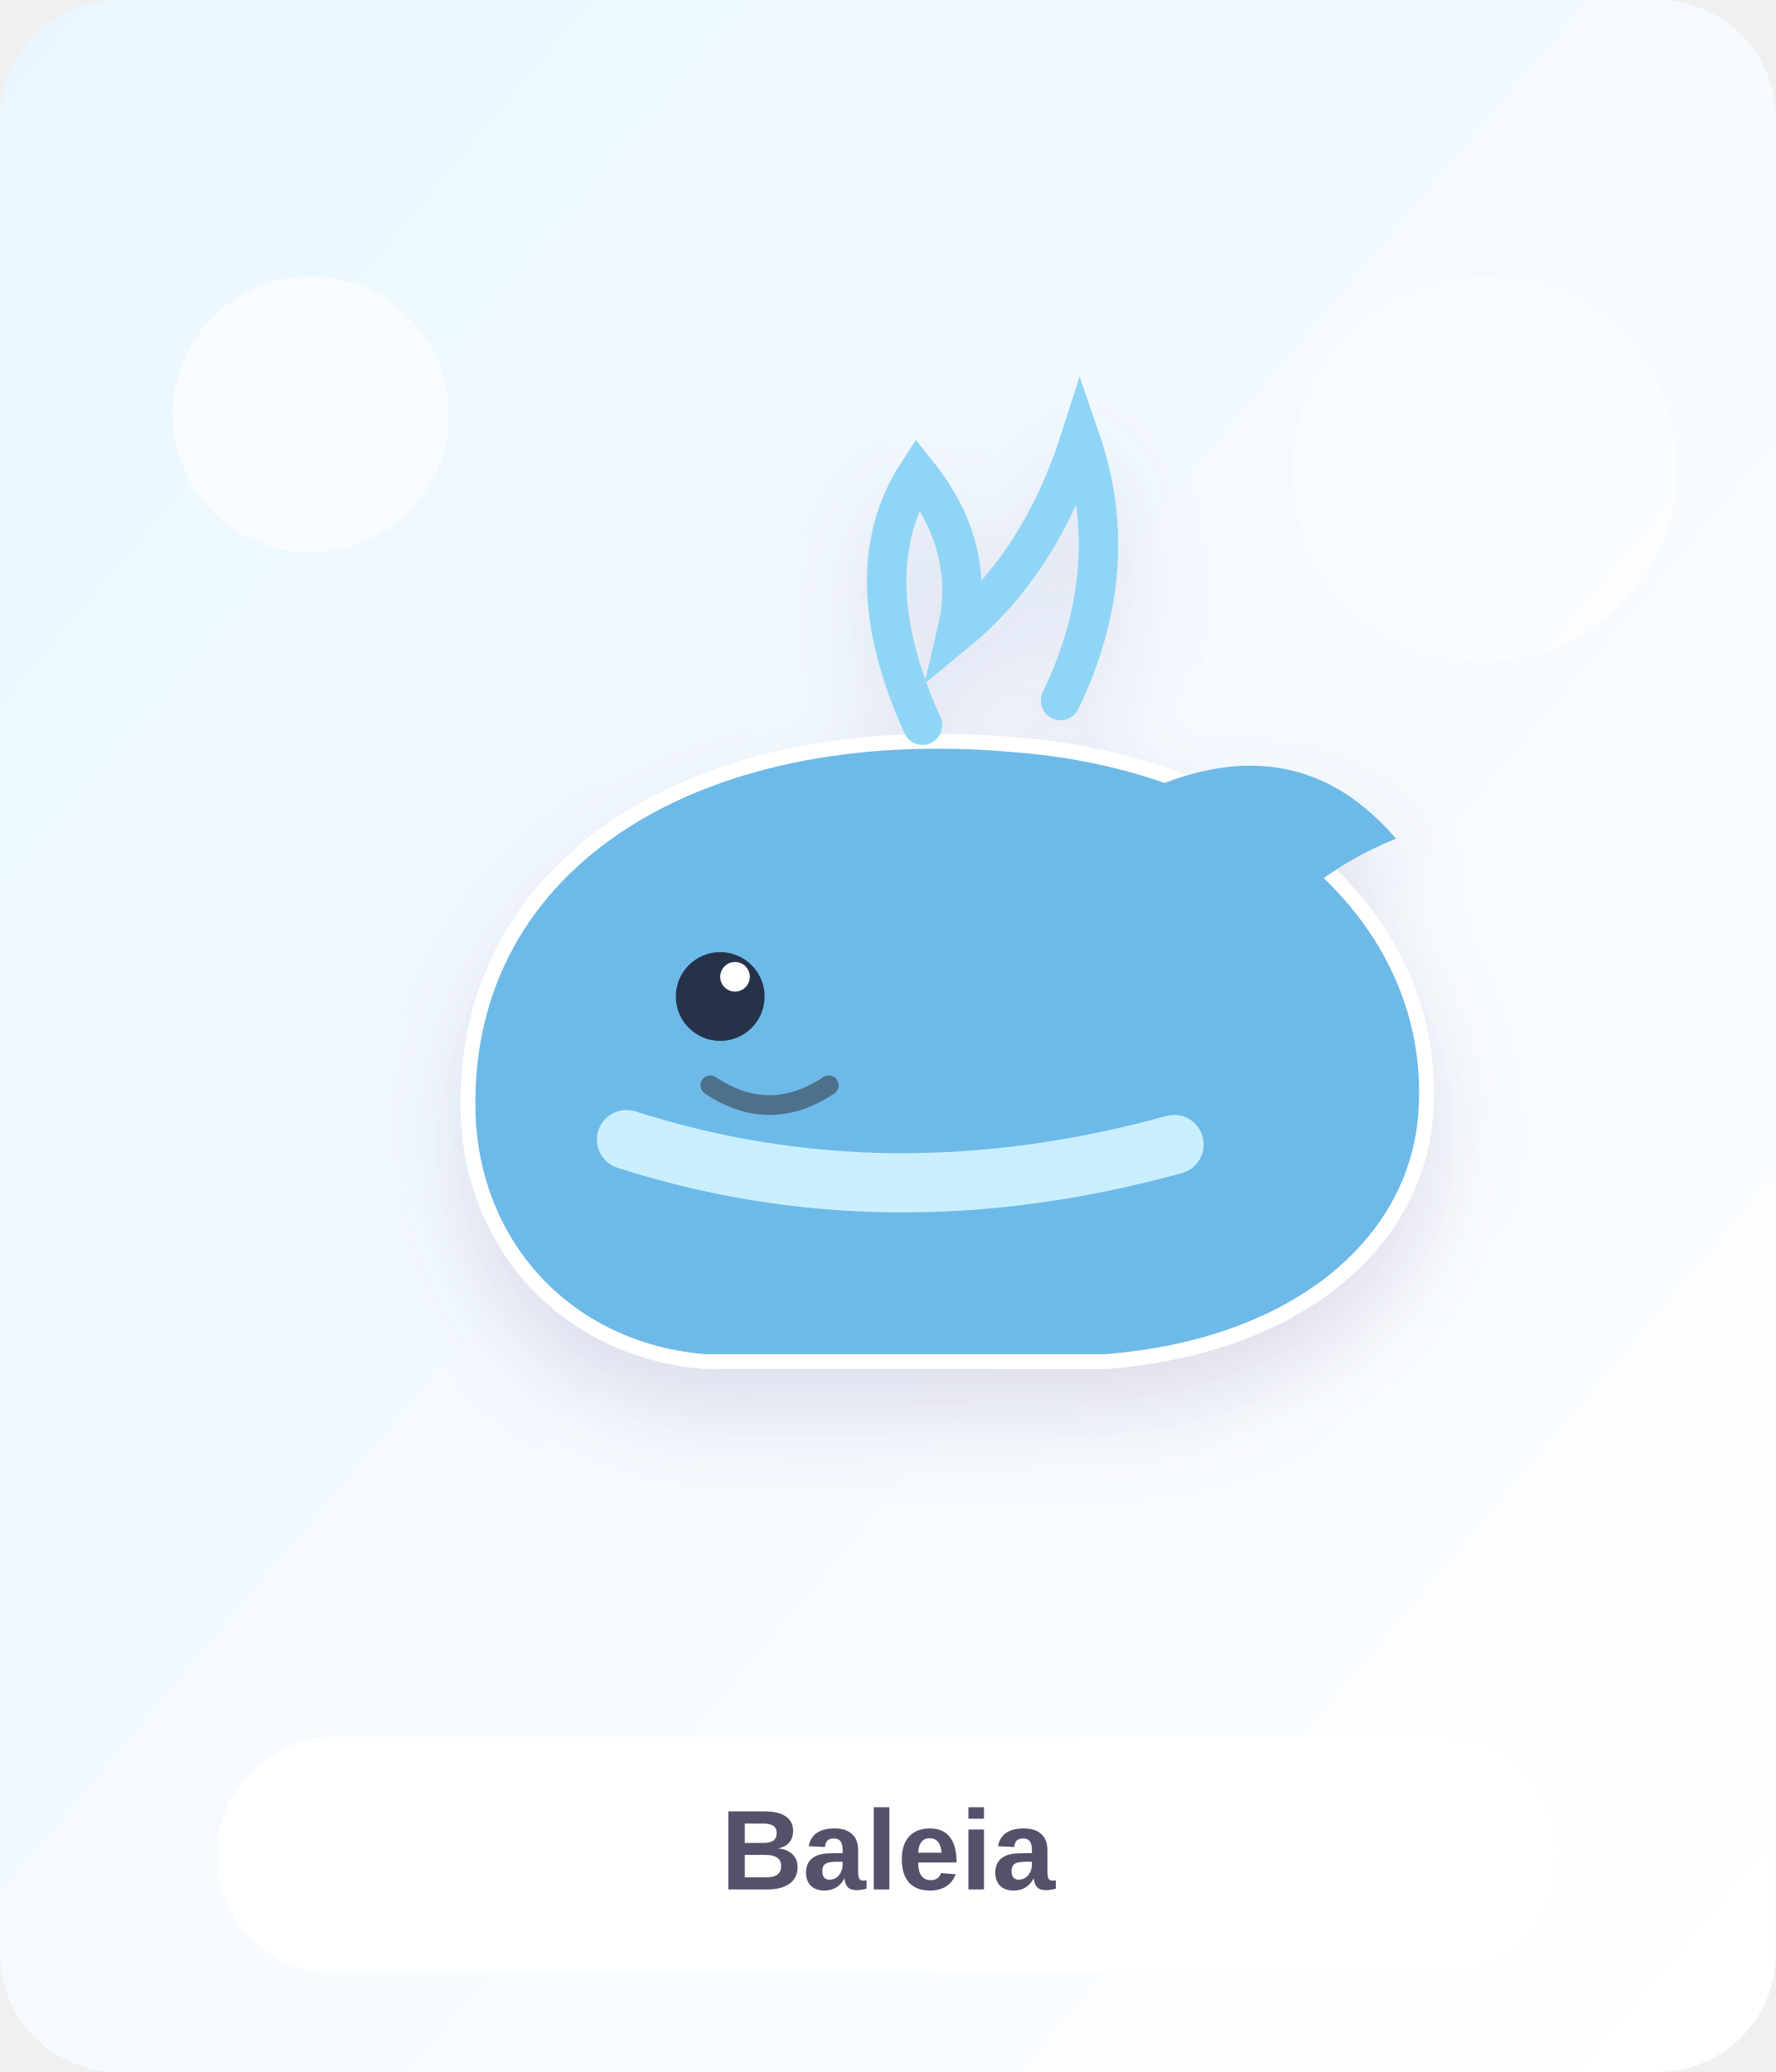
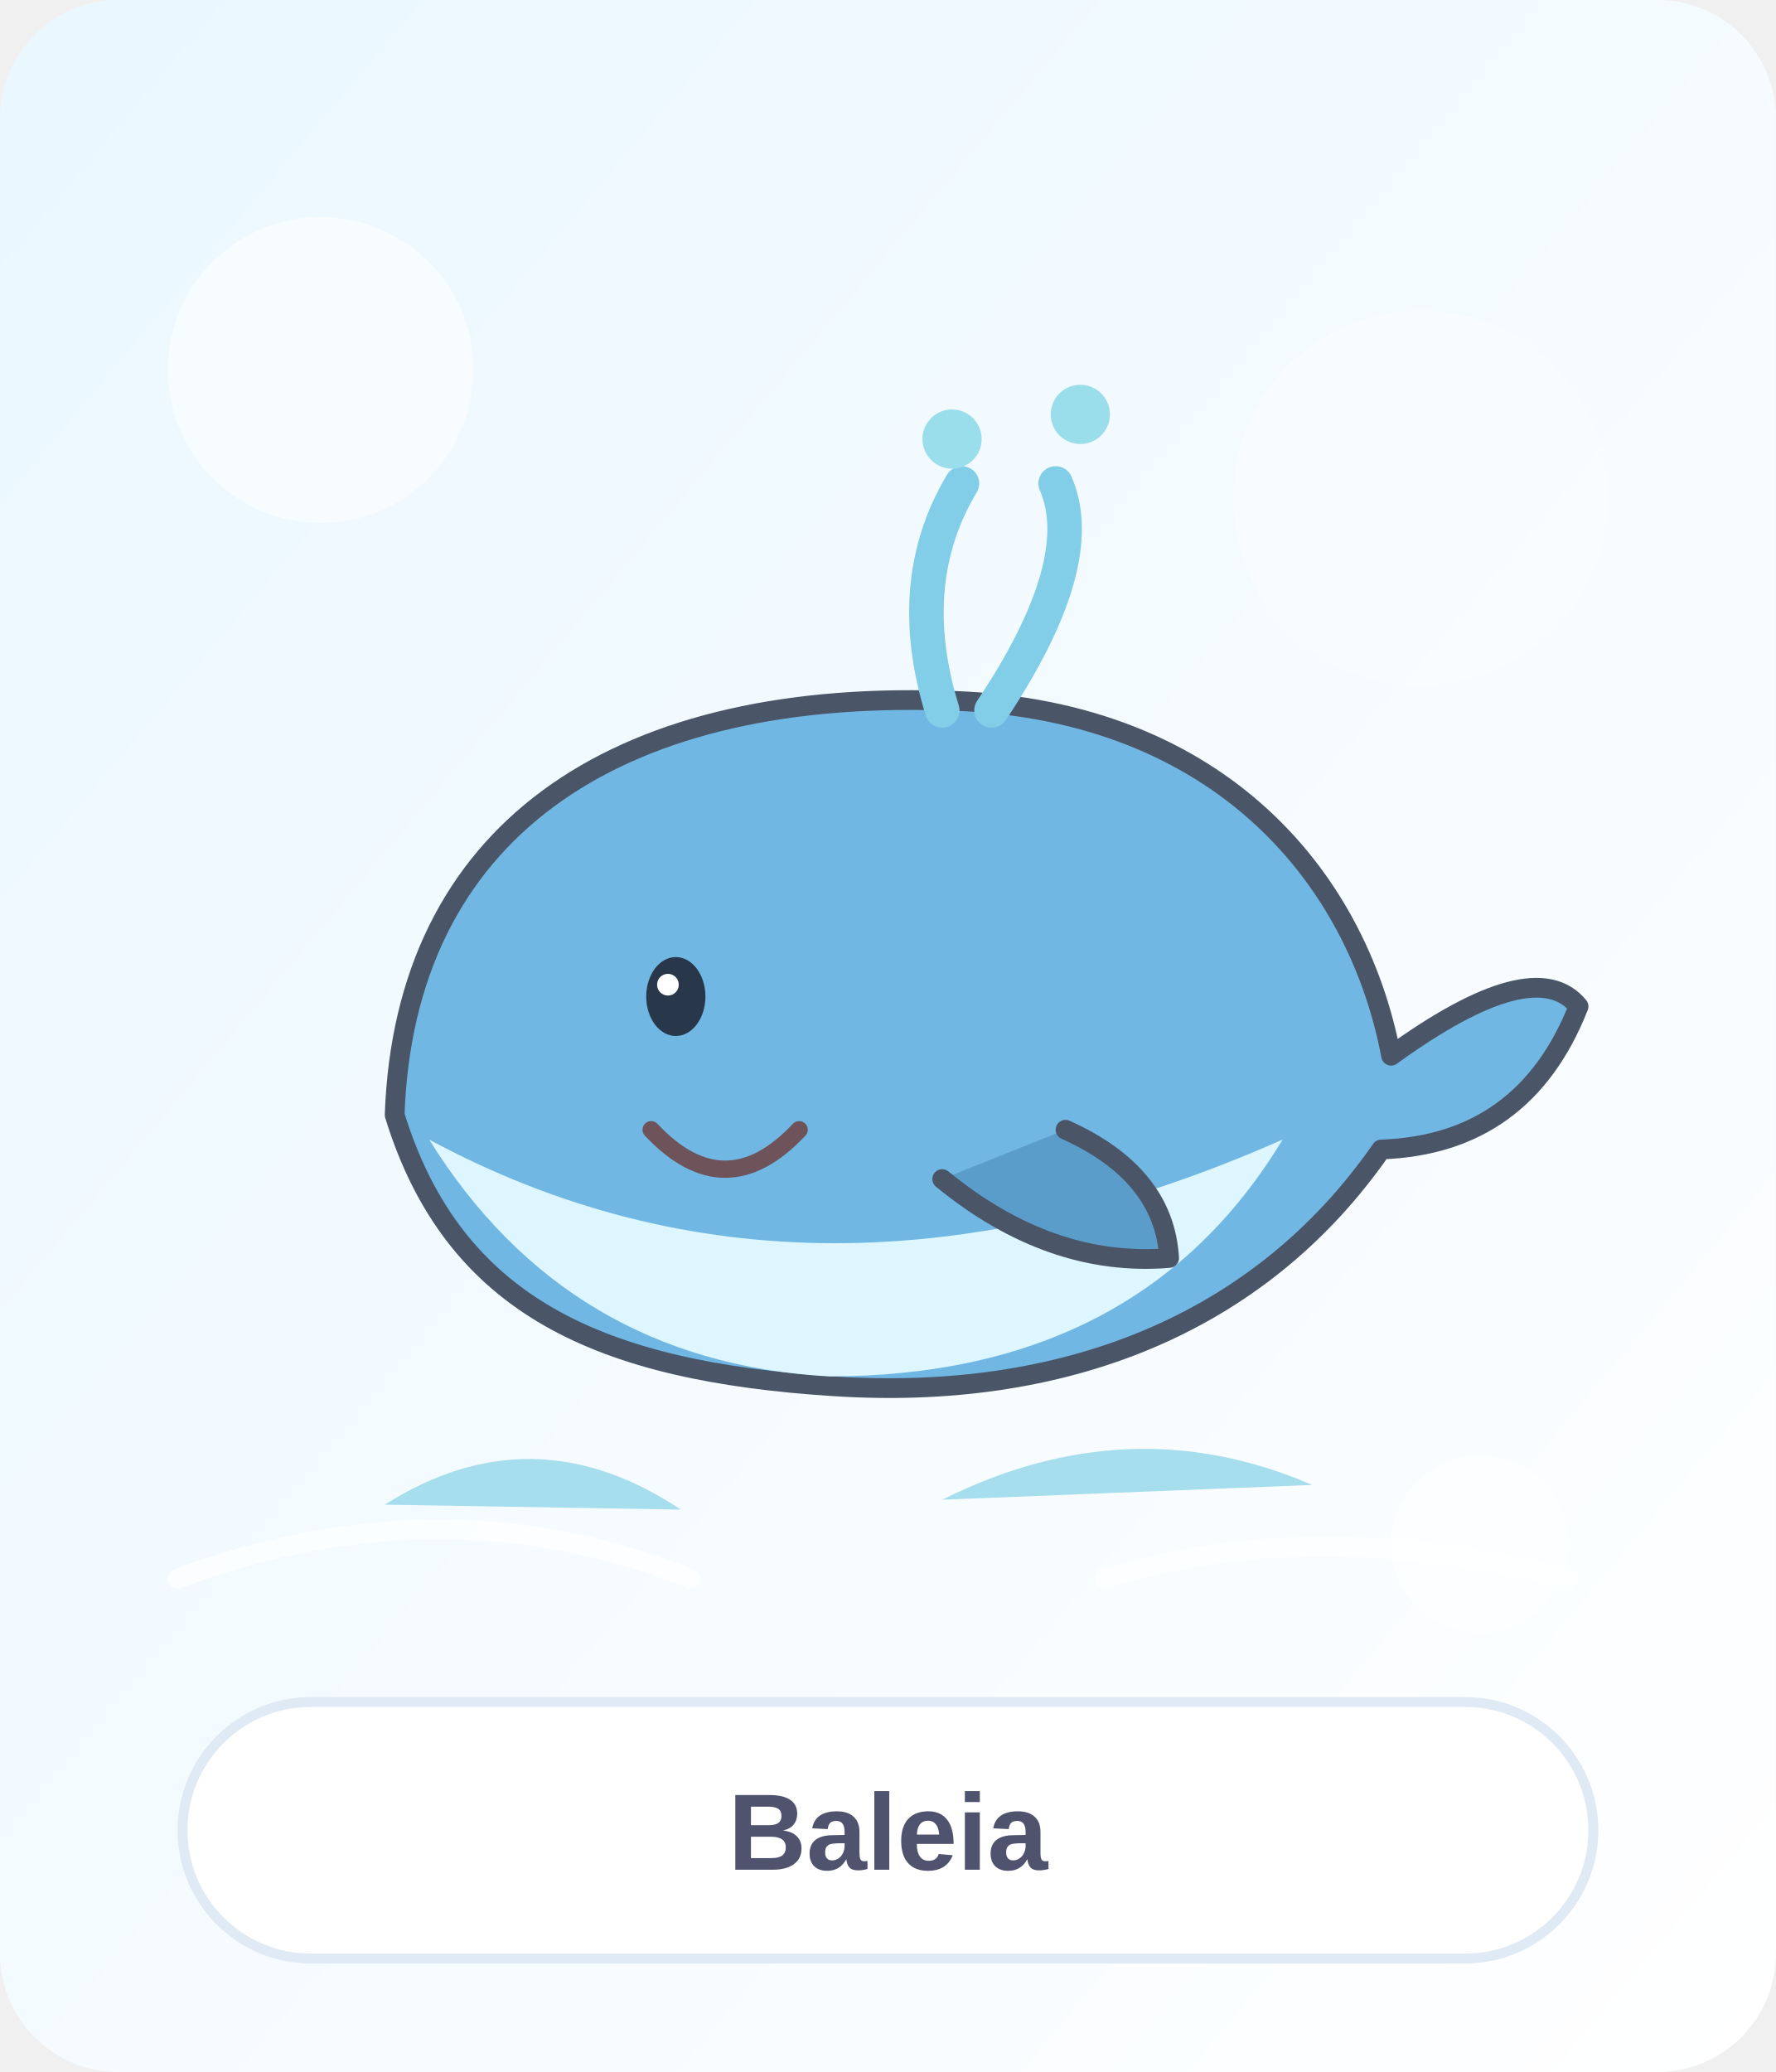
- <svg xmlns="http://www.w3.org/2000/svg" width="360" height="420" viewBox="0 0 360 420" role="img" aria-label="Ilustração de Baleia">
+ <svg xmlns="http://www.w3.org/2000/svg" width="360" height="420" viewBox="0 0 360 420" role="img" aria-label="Ilustração infantil de Baleia">
  <defs>
    <linearGradient id="bg" x1="0" y1="0" x2="1" y2="1">
-       <stop stop-color="#EAF6FF" />
+       <stop stop-color="#EAF7FF" />
      <stop offset="1" stop-color="#FFFFFF" />
    </linearGradient>
-     <filter id="shadow" x="-30%" y="-30%" width="160%" height="160%">
-       <feDropShadow dx="0" dy="9" stdDeviation="9" flood-color="#7D6C9C" flood-opacity=".20" />
-     </filter>
  </defs>
  <rect width="360" height="420" rx="24" fill="url(#bg)" />
-   <circle cx="63" cy="84" r="28" fill="#FFFFFF99" />
-   <circle cx="301" cy="95" r="39" fill="#FFFFFF77" />
-   <g filter="url(#shadow)">
-     <path d="M95 228 C92 176 140 145 206 151 C257 155 292 187 289 226 C287 252 263 273 224 276 H143 C117 274 97 255 95 228 Z" fill="#6DBAE8" stroke="#fff" stroke-width="3" />
-     <path d="M220 167 Q259 142 283 170 Q263 178 250 197" fill="#6DBAE8" />
-     <path d="M127 231 Q180 248 238 232" fill="none" stroke="#C9EFFF" stroke-width="12" stroke-linecap="round" />
-     <circle cx="146" cy="202" r="9" fill="#26324A" />
-     <circle cx="149" cy="198" r="3" fill="#fff" />
-     <path d="M144 220 Q156 228 168 220" fill="none" stroke="#4D708B" stroke-width="4" stroke-linecap="round" />
-     <path d="M187 147 Q173 116 186 96 Q198 111 194 128 Q211 114 219 89 Q228 115 215 142" fill="none" stroke="#91D5F6" stroke-width="8" stroke-linecap="round" />
+   <circle cx="65" cy="75" r="31" fill="#FFFFFF" opacity=".54" />
+   <circle cx="288" cy="101" r="38" fill="#FFFFFF" opacity=".35" />
+   <circle cx="300" cy="313" r="18" fill="#FFFFFF" opacity=".46" />
+   <path d="M36 320 Q90 300 140 320 M224 320 Q266 307 318 320" fill="none" stroke="#FFFFFF" stroke-opacity=".65" stroke-width="4" stroke-linecap="round" />
+   <g>
+     <path d="M80 226 C82 169 124 140 191 142 C246 143 275 177 282 214 Q311 193 320 204 Q309 232 280 233 C255 269 215 284 169 281 C122 278 92 265 80 226 Z" fill="#70B7E3" stroke="#4A5667" stroke-width="4" stroke-linejoin="round" stroke-linecap="round" />
+     <path d="M87 231 Q165 273 260 231 Q231 279 168 279 Q115 276 87 231 Z" fill="#DDF6FF" stroke="none" stroke-width="0" stroke-linejoin="round" stroke-linecap="round" />
+     <path d="M216 229 Q236 238 237 255 Q213 257 191 239" fill="#5A9DCB" stroke="#4A5667" stroke-width="4" stroke-linejoin="round" stroke-linecap="round" />
+     <ellipse cx="137" cy="202" rx="6" ry="8" fill="#28374A" stroke="none" stroke-width="0" />
+     <circle cx="135.4" cy="199.6" r="2.2" fill="#fff" stroke="none" stroke-width="0" />
+     <path d="M132 229 Q147 245 162 229" fill="none" stroke="#6E535A" stroke-width="3.5" stroke-linejoin="round" stroke-linecap="round" />
+     <path d="M191 144 Q183 118 195 98 M201 144 Q221 114 214 98" fill="none" stroke="#82CEE9" stroke-width="7" stroke-linejoin="round" stroke-linecap="round" />
+     <circle cx="193" cy="89" r="6" fill="#9ADDEB" stroke="none" stroke-width="0" />
+     <circle cx="219" cy="84" r="6" fill="#9ADDEB" stroke="none" stroke-width="0" />
+     <path d="M78 305 Q108 286 138 306 M191 304 Q229 285 266 301" fill="#A6DEEE" stroke="none" stroke-width="6" stroke-linejoin="round" stroke-linecap="round" />
  </g>
-   <rect x="44" y="352" width="272" height="48" rx="24" fill="#FFFFFFE9" />
-   <text x="180" y="383" font-family="Verdana,Arial,sans-serif" font-weight="bold" font-size="23" text-anchor="middle" fill="#55516B">Baleia</text>
+   <rect x="37" y="345" width="286" height="52" rx="26" fill="#FFFFFF" fill-opacity=".96" stroke="#DFEAF4" stroke-width="2" />
+   <text x="180" y="379" font-family="Verdana, Arial, sans-serif" font-weight="bold" font-size="22" text-anchor="middle" fill="#4F536D">Baleia</text>
</svg>
